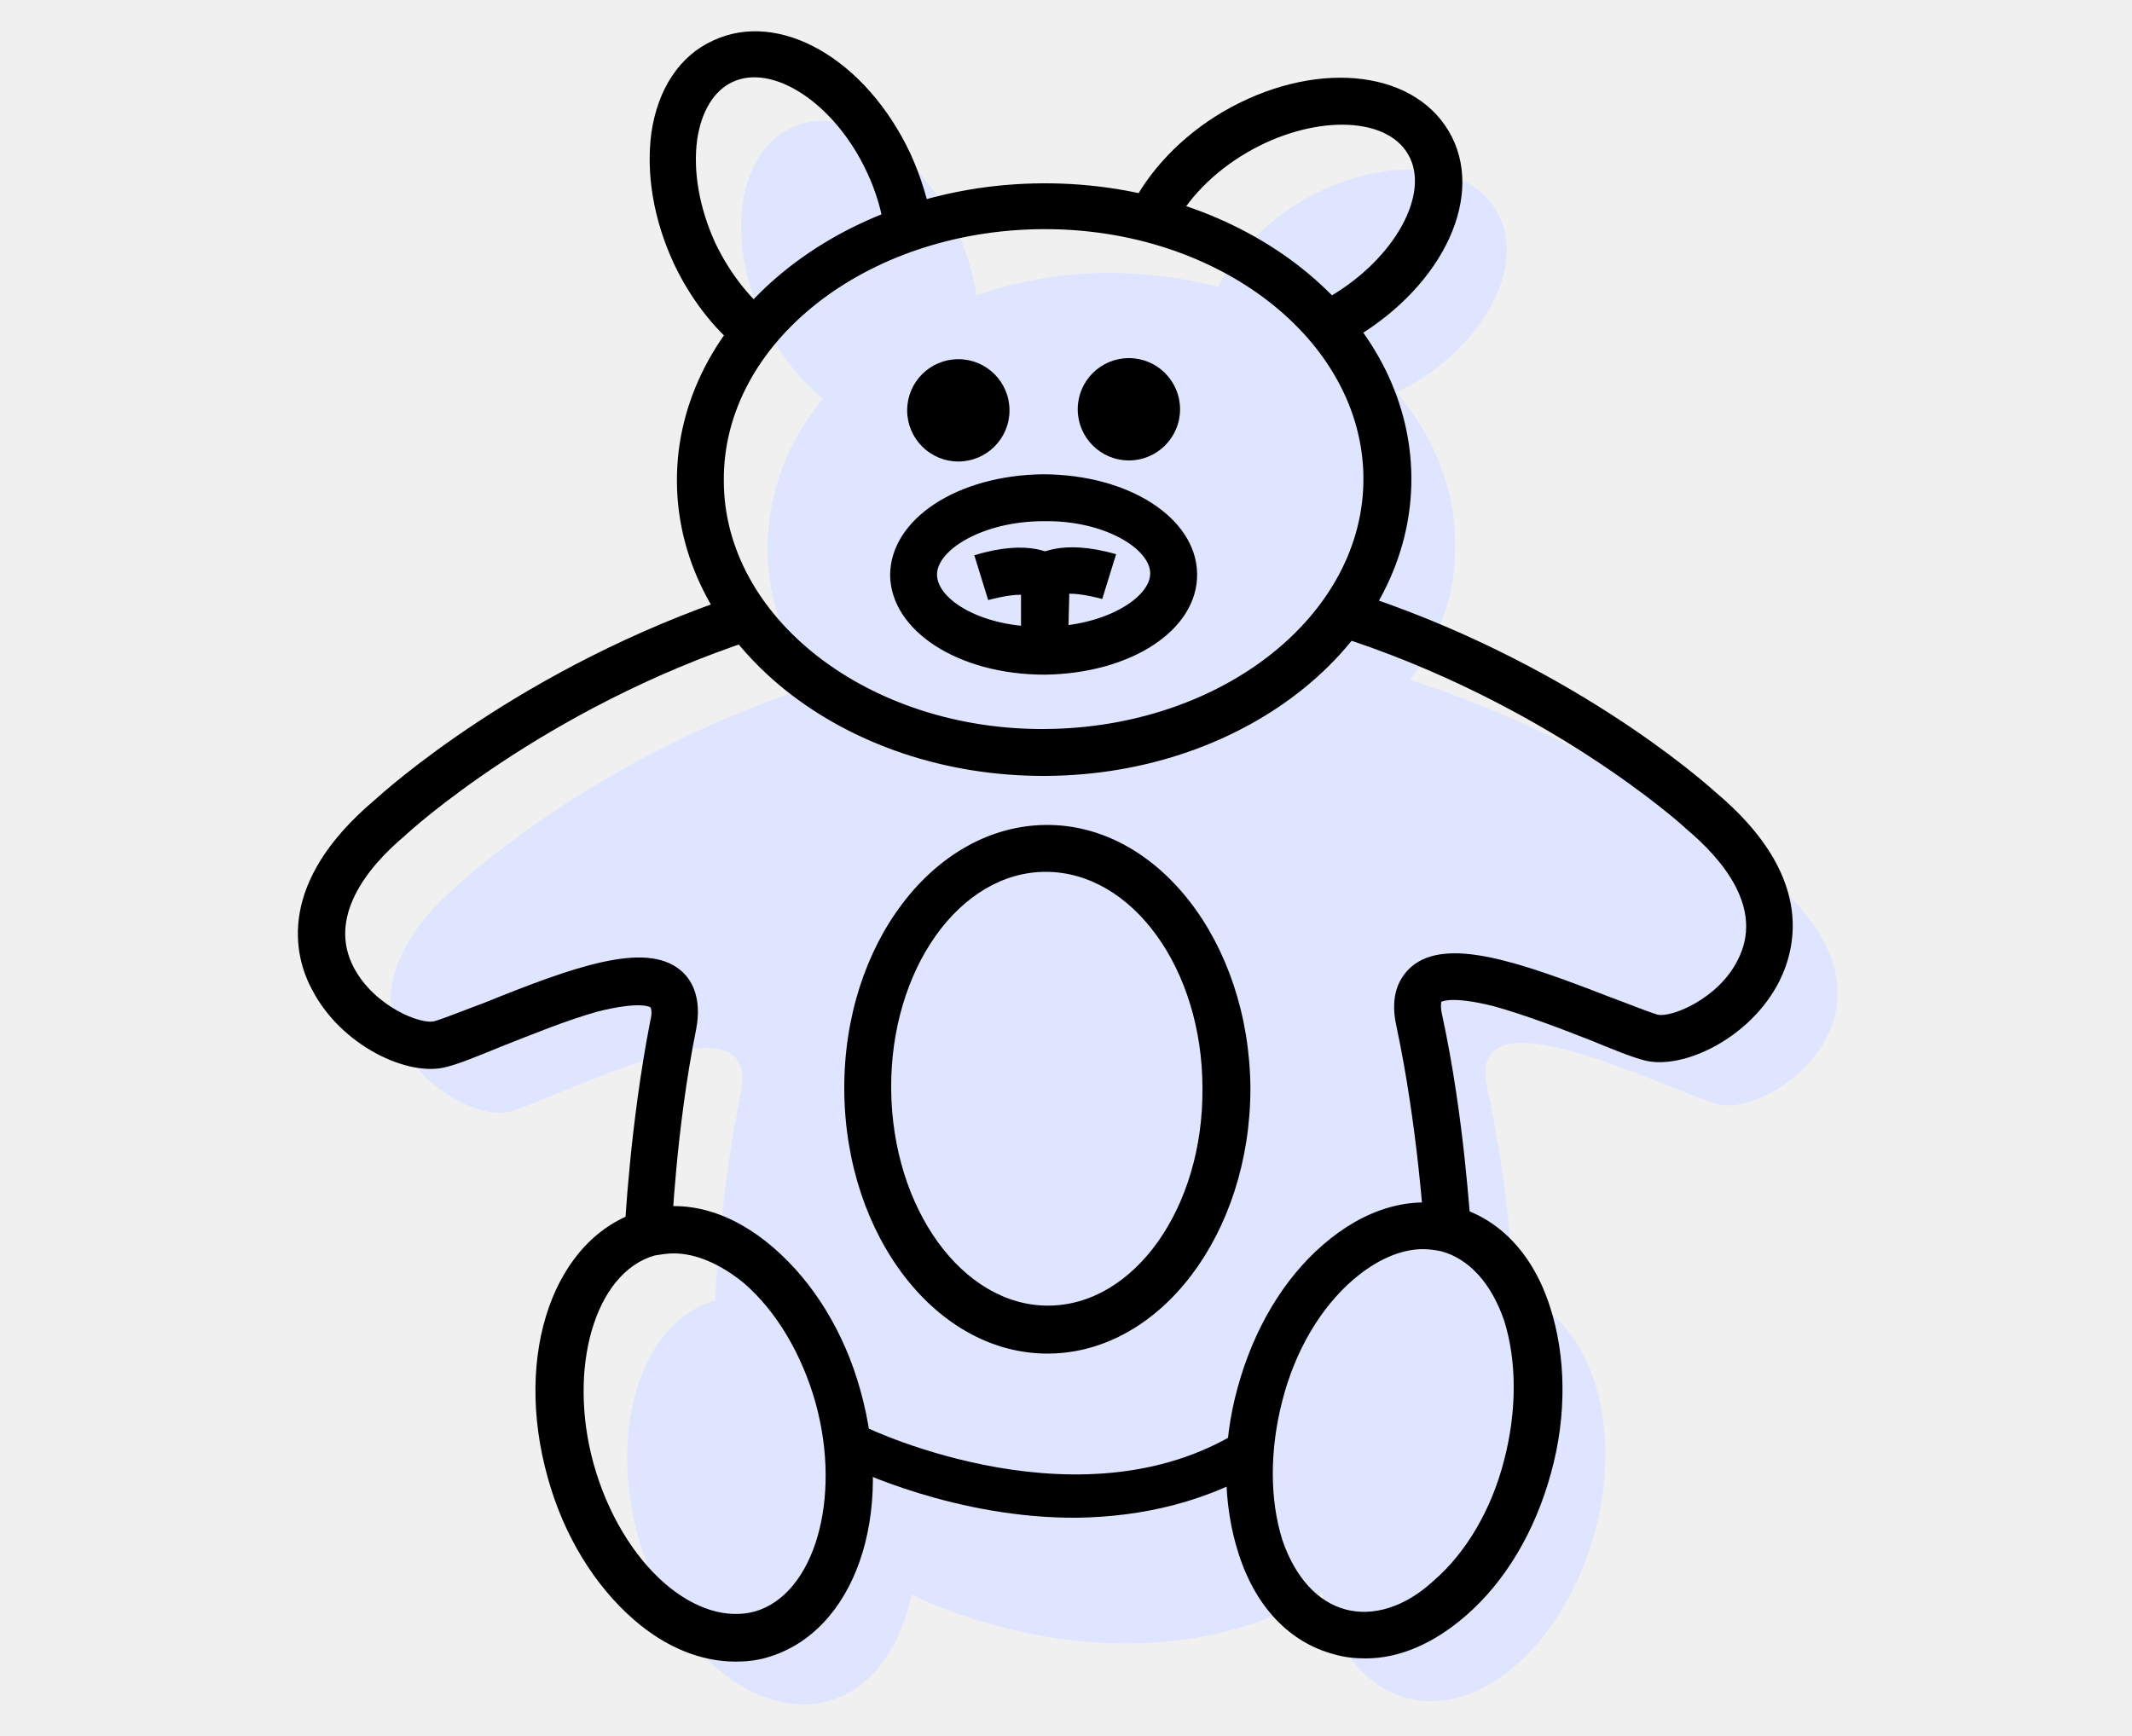
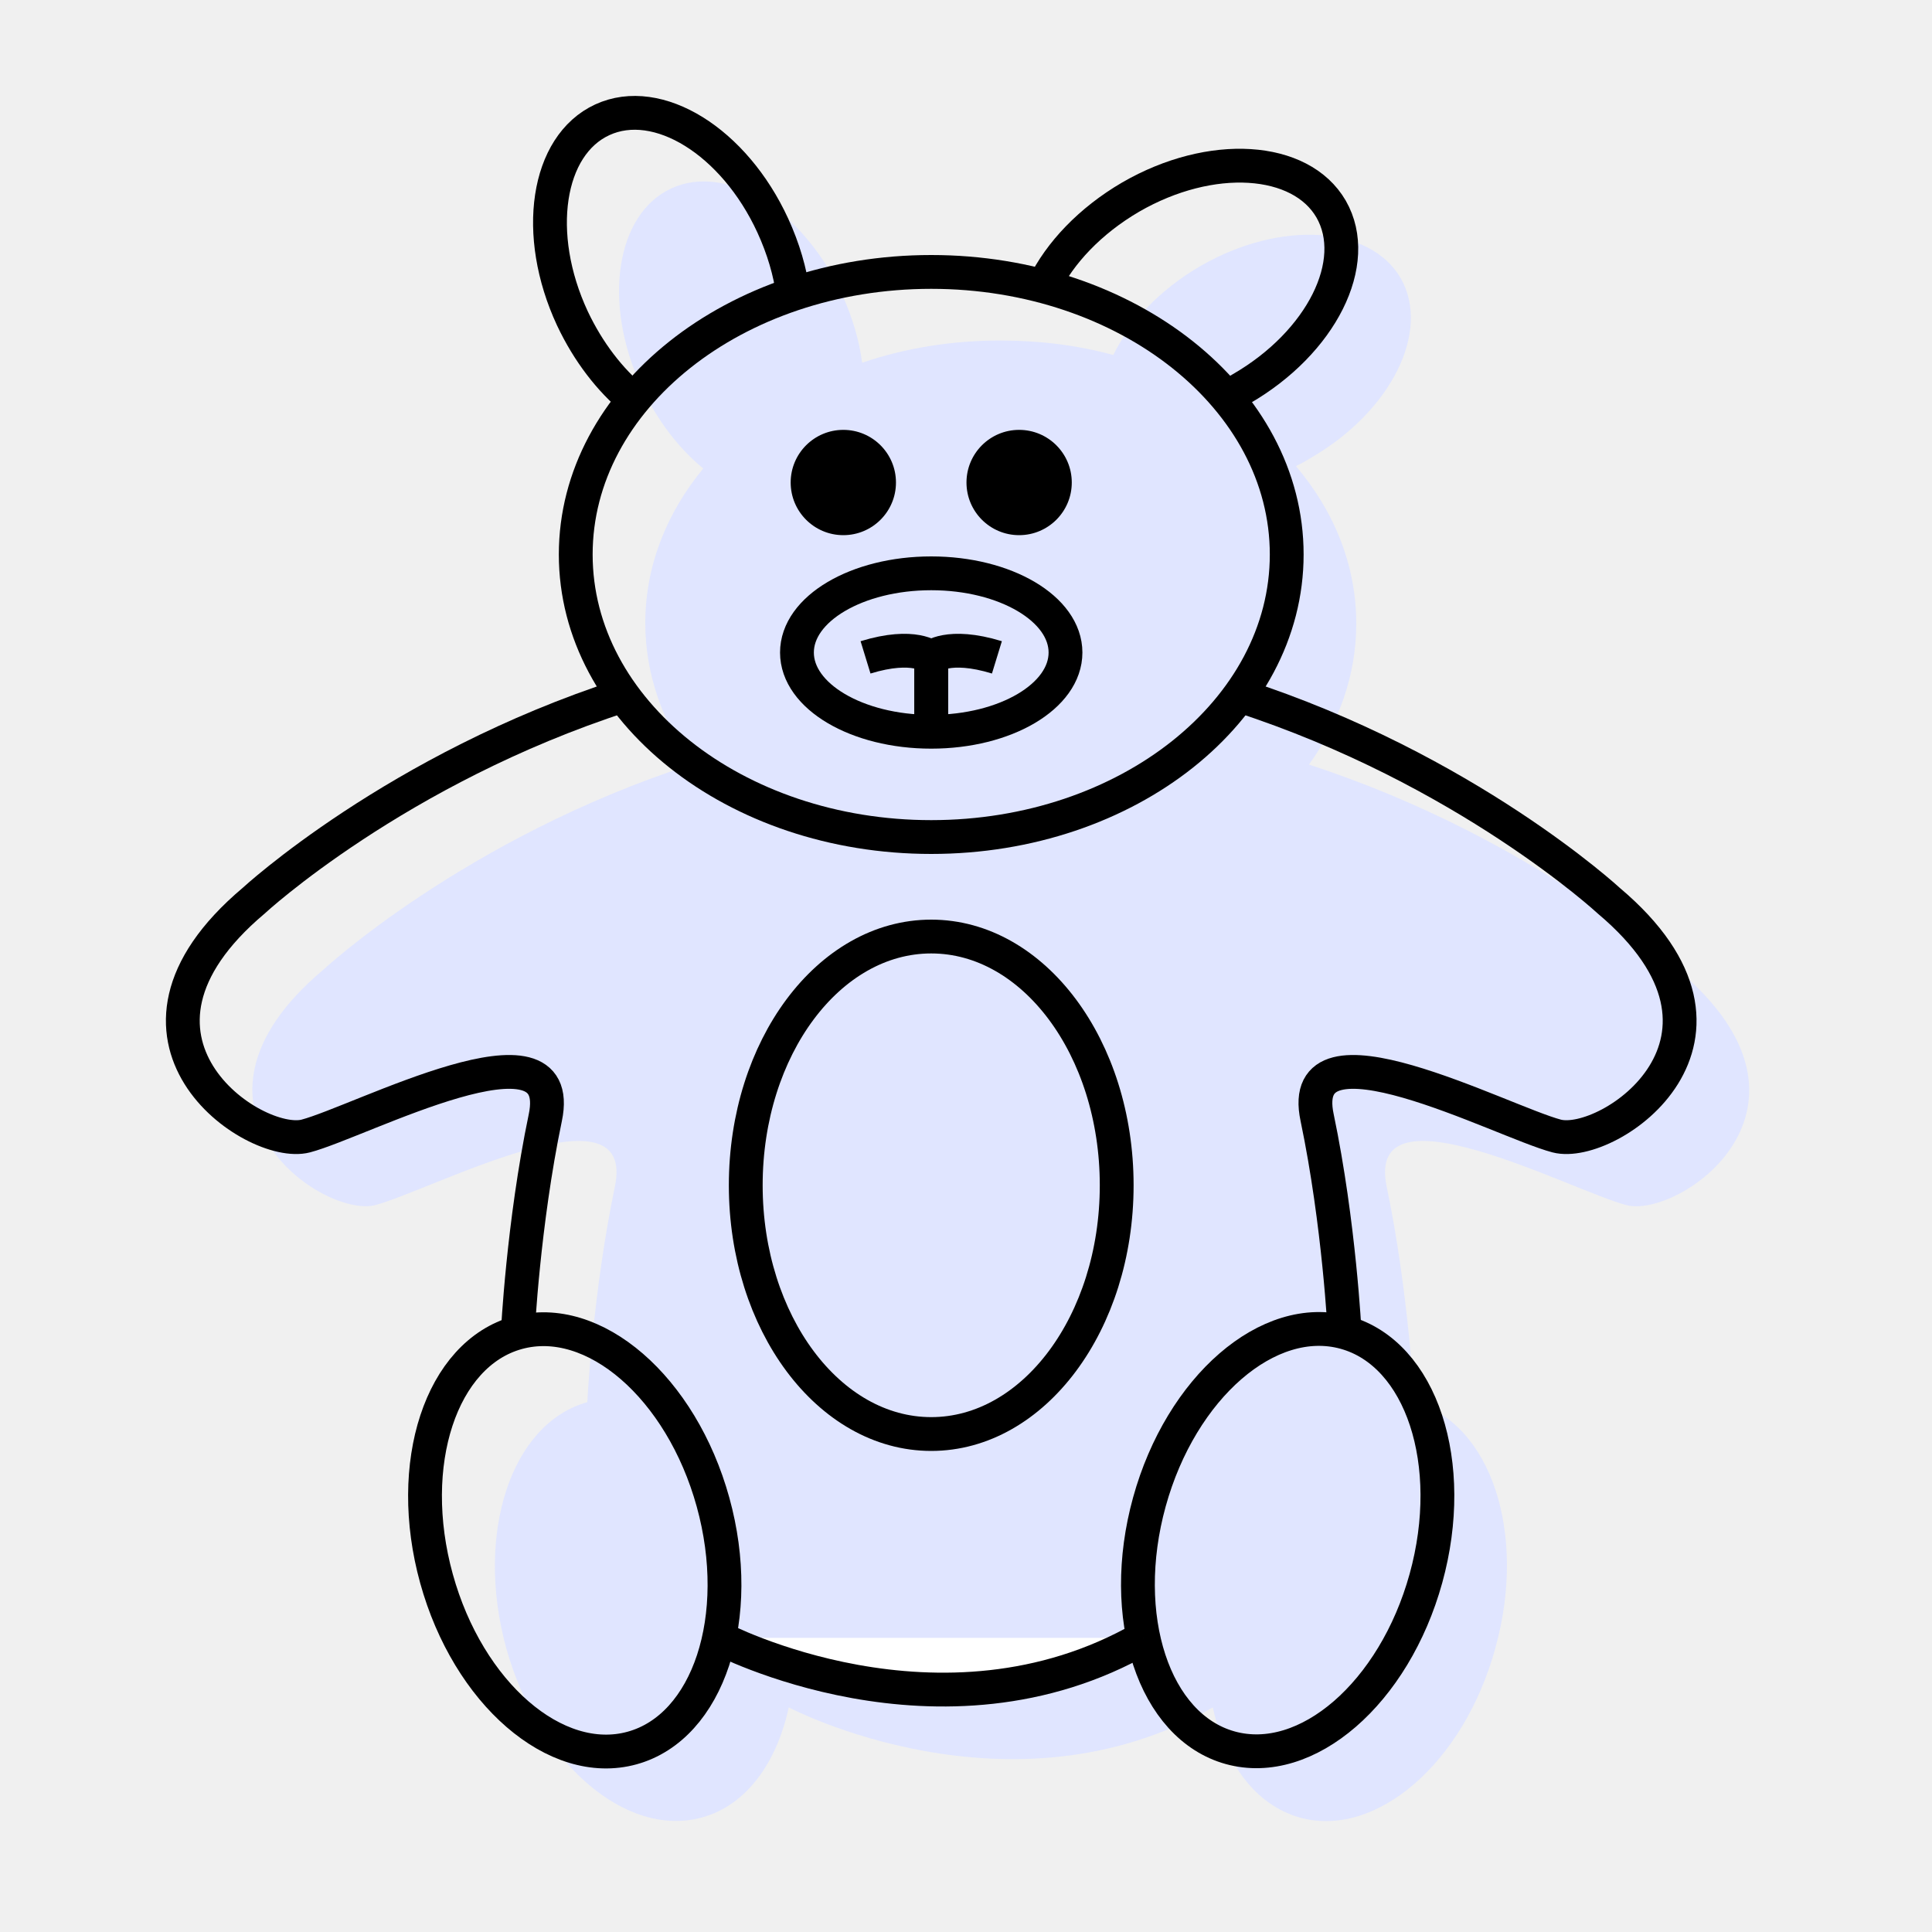
- <svg xmlns="http://www.w3.org/2000/svg" version="1.1" id="Calque_1" x="0px" y="0px" viewBox="0 0 200 162.8" style="enable-background:new 0 0 200 162.8;" xml:space="preserve">
+ <svg xmlns="http://www.w3.org/2000/svg" version="1.1" id="Calque_1" x="0px" y="0px" viewBox="0 0 400 400" style="enable-background:new 0 0 400 400;" xml:space="preserve">
  <style type="text/css">
	.st0{fill:#E0E5FF;}
+ 	.st1{fill:none;stroke:#000000;stroke-width:7;stroke-miterlimit:10;}
+ 	.st2{fill:#FFFFFF;stroke:#000000;stroke-width:7;stroke-miterlimit:10;}
</style>
  <g>
-     <path class="st0" d="M165.9,82.3c0,0-13-11.9-33.6-18.5c2.7-3.8,4.3-8.1,4.2-12.8c0-5.3-2.1-10.2-5.5-14.2c0.5-0.2,0.9-0.5,1.4-0.7   c7.2-4.2,10.8-11.5,8-16.3c-2.8-4.8-10.9-5.2-18.2-1c-3.7,2.2-6.4,5.1-7.9,8.1c-3.2-0.8-6.7-1.3-10.2-1.3c-4.5,0-8.7,0.8-12.5,2.1   c-0.3-2-0.9-4.1-1.9-6.2C86.1,13.9,79.2,9.6,74.2,12c-5,2.4-6.2,10.4-2.6,18c1.4,3.1,3.4,5.6,5.6,7.4c-3.3,4-5.2,8.9-5.2,14.1   c0,4.7,1.6,9,4.4,12.8C55.8,70.9,43,83,43,83c-14.7,12.6,0.1,22.6,4.8,21.3c5-1.4,23.7-11.5,21.7-1.8S67.1,122,67.1,122   c-6.9,2-10.1,12-7.2,22.3c2.9,10.4,10.9,17.2,17.8,15.3c4-1.1,6.8-5,7.8-10c0,0,20.1,10.5,38.5-0.2c1.1,5,3.9,8.8,7.9,9.9   c6.9,1.9,14.8-5,17.7-15.5c2.8-10.4-0.5-20.4-7.5-22.3c0,0-0.5-9.9-2.6-19.5s16.8,0.3,21.7,1.6C166,104.9,180.8,94.7,165.9,82.3z" />
-     <path d="M69.4,32.8c-2.5-2-4.7-4.9-6.2-8.1c-1.9-4.1-2.6-8.4-2.1-12.2c0.6-4.2,2.7-7.3,5.8-8.7c6.2-2.9,14.3,1.7,18.5,10.6   c1,2.2,1.7,4.5,2.1,6.8L83,21.7c-0.3-1.9-0.8-3.7-1.7-5.6c-3-6.4-8.8-10.2-12.6-8.4c-1.7,0.8-2.9,2.7-3.3,5.4   c-0.4,3,0.2,6.4,1.7,9.7c1.3,2.7,3,4.9,5,6.6L69.4,32.8z" />
-     <path d="M125.6,32.5l-2-4c0.5-0.2,0.9-0.5,1.2-0.7c6.1-3.6,9.4-9.7,7.3-13.3c-2.1-3.7-9.1-3.7-15.1-0.2c-3.1,1.8-5.7,4.4-7,7.2   l-4-1.9c1.7-3.5,4.8-6.8,8.7-9.1c8.4-4.9,17.7-4.1,21.2,1.8c3.5,5.9-0.4,14.4-8.8,19.4C126.7,32,126.2,32.2,125.6,32.5z" />
-     <path d="M63,115.9l-4.4-0.2c0-0.4,0.5-10.2,2.4-19.9c0.2-0.8,0.1-1.2,0-1.3c0,0,0,0,0,0c0,0-0.9-0.6-4.9,0.4   c-2.9,0.8-6.3,2.2-9.1,3.3c-2.2,0.9-3.9,1.6-5.1,1.9c-3.6,1-9.9-2-12.6-7.2c-1.8-3.3-3.3-10.1,5.8-17.8c1-0.9,13.8-12.5,34.2-19.3   l1.4,4.2c-19.8,6.5-32.5,18.2-32.6,18.3L38,78.4c-3.6,3-7.3,7.7-4.8,12.4c1.9,3.6,6.3,5.4,7.6,5c1-0.3,2.7-1,4.6-1.7   c8.4-3.4,15.1-5.8,18.4-3.1c1,0.8,2.1,2.5,1.5,5.6C63.4,106,63,115.8,63,115.9z" />
-     <path d="M133.6,115.5c0-0.1-0.6-9.8-2.6-19.2c-0.7-3.1,0.4-4.7,1.4-5.6c3.3-2.8,10-0.5,18.5,2.8c1.9,0.7,3.6,1.4,4.6,1.7   c1.3,0.3,5.7-1.5,7.5-5.1c2.5-4.8-1.3-9.4-4.9-12.4l-0.1-0.1c-0.1-0.1-12.9-11.7-32.8-18l1.3-4.2c20.5,6.5,33.4,18,34.4,18.9   c9.2,7.7,7.7,14.4,6,17.8c-2.7,5.3-9,8.3-12.6,7.4c-1.2-0.3-2.9-1-5.1-1.9c-2.8-1.1-6.2-2.4-9.1-3.2c-4-1-4.9-0.4-4.9-0.4   c0,0.1-0.1,0.5,0.1,1.3c2.1,9.7,2.6,19.5,2.7,19.9L133.6,115.5z" />
-     <path d="M69,155.9c-3.2,0-6.5-1.3-9.5-3.9c-3.7-3.2-6.6-7.9-8.1-13.3C48.1,127,52,116,60.2,113.6c4.1-1.2,8.5,0.1,12.4,3.5   c3.7,3.2,6.6,7.9,8.1,13.3l0,0c3.3,11.7-0.5,22.7-8.7,25.1C71,155.8,70,155.9,69,155.9z M63.2,117.6c-0.6,0-1.2,0.1-1.8,0.2   c-5.6,1.6-8.2,10.6-5.7,19.6c1.3,4.6,3.7,8.6,6.7,11.2c2.8,2.4,5.8,3.3,8.4,2.6c5.6-1.6,8.2-10.6,5.7-19.6l0,0   c-1.3-4.6-3.7-8.6-6.7-11.2C67.6,118.6,65.3,117.6,63.2,117.6z" />
-     <path d="M98.1,72.8c-19,0.1-34.5-12.3-34.6-27.6c-0.1-15.3,15.3-27.9,34.3-28c19-0.1,34.5,12.3,34.6,27.6   C132.5,60.1,117.1,72.7,98.1,72.8z M97.8,21.5c-16.6,0.1-30,10.7-29.9,23.6C67.9,58,81.5,68.5,98,68.4c16.6-0.1,30-10.7,29.9-23.6   S114.3,21.4,97.8,21.5z" />
-     <circle cx="89.9" cy="38.5" r="4.8" />
-     <circle cx="105.9" cy="38.4" r="4.8" />
-     <path d="M128.1,155.6c-1,0-2-0.1-3-0.4c-4.1-1.1-7.3-4.4-8.9-9.4c-1.5-4.6-1.6-10.2-0.1-15.6l0,0c1.5-5.5,4.3-10.2,8-13.4   c3.9-3.4,8.3-4.7,12.4-3.6c4.1,1.1,7.3,4.4,8.9,9.4c1.5,4.6,1.6,10.2,0.1,15.6c-1.5,5.5-4.3,10.2-8,13.4   C134.5,154.2,131.3,155.6,128.1,155.6z M133.5,117.2c-2.1,0-4.4,1-6.6,2.9c-3,2.6-5.4,6.6-6.6,11.3l0,0c-1.2,4.6-1.2,9.3,0,13.1   c1.2,3.5,3.3,5.8,5.9,6.5c2.6,0.7,5.6-0.2,8.3-2.7c3-2.6,5.4-6.6,6.6-11.3c1.2-4.6,1.2-9.3,0-13.1c-1.2-3.5-3.3-5.8-5.9-6.5   C134.7,117.3,134.1,117.2,133.5,117.2z" />
-     <path d="M98.4,127c-10.5,0.1-19.1-11-19.2-24.7c-0.1-13.7,8.4-24.8,18.9-24.9s19.1,11,19.2,24.7C117.3,115.7,108.9,126.9,98.4,127z    M98.1,81.8c-8.1,0-14.6,9.2-14.5,20.4c0.1,11.2,6.7,20.3,14.7,20.3c8.1,0,14.6-9.2,14.5-20.4C112.8,90.9,106.2,81.8,98.1,81.8z" />
-     <path d="M98,63.3c-8.1,0-14.4-4.1-14.5-9.3c0-5.3,6.3-9.4,14.3-9.5c8.1,0,14.4,4.1,14.5,9.3C112.4,59.1,106.1,63.2,98,63.3z    M97.9,48.9c-5.7,0-10,2.7-10,5c0,2.4,4.3,5,10,4.9c5.7,0,10-2.7,10-5C107.9,51.5,103.6,48.8,97.9,48.9z" />
-     <path d="M100.2,60.5l-4.4,0l0-7.3l0.8-0.7c0.6-0.5,2.9-2,8.1-0.5l-1.3,4.2c-1.5-0.4-2.5-0.5-3.1-0.5L100.2,60.5z" />
-     <path d="M100.2,60.5l-4.4,0l0-4.7c-0.6,0-1.6,0.1-3.1,0.5l-1.3-4.2c5.2-1.6,7.5-0.1,8.1,0.4l0.8,0.7L100.2,60.5z" />
-     <path d="M101.1,142.4c-11.4,0.1-21.1-4.6-21.7-4.9l1.8-3.6c0.2,0.1,20.8,10,35.8-0.1l2.3,3.4C113.4,141,107,142.3,101.1,142.4z" />
+     <path class="st0" d="M347.5,200.9c0,0-29.5-27.3-76.5-42.6c6.2-8.6,9.8-18.5,9.8-29.2c0-12.1-4.6-23.3-12.5-32.6   c1.1-0.5,2.1-1.1,3.1-1.7c16.6-9.6,24.9-26.2,18.6-37.2c-6.3-10.9-24.9-12.1-41.5-2.5c-8.4,4.9-14.7,11.6-18,18.4   c-7.3-2-15.2-3-23.4-3c-10.2,0-19.8,1.6-28.6,4.6c-0.6-4.6-2-9.4-4.2-14.2c-8-17.4-23.8-27.2-35.3-21.9s-14.3,23.7-6.2,41.1   c3.3,7,7.8,12.8,12.8,16.9c-7.6,9.2-12,20.2-12,32c0,10.6,3.6,20.6,9.8,29.2c-47,15.2-76.5,42.6-76.5,42.6   c-33.8,28.5,0,51.5,10.8,48.7c11.4-3,54.2-25.8,49.6-3.8c-4.6,22-5.7,44.6-5.7,44.6c-15.8,4.4-23.3,27.2-16.8,50.9   c6.6,23.7,24.7,39.4,40.5,35.1c9.2-2.5,15.5-11.3,18-22.8c0,0,45.8,24.1,87.8,0c2.5,11.5,8.8,20.2,18,22.8   c15.8,4.4,34-11.3,40.5-35.1c6.6-23.7-0.9-46.5-16.8-50.9c0,0-1.1-22.6-5.7-44.6c-4.6-22,38.2,0.8,49.6,3.8   C347.5,252.4,381.3,229.4,347.5,200.9z" />
+     <path class="st1" d="M164.2,60.9c-0.6-4.6-2-9.4-4.2-14.2c-8-17.4-23.8-27.2-35.3-21.9s-14.3,23.7-6.2,41.1   c3.3,7,7.8,12.8,12.8,16.9" />
+     <path class="st1" d="M253.9,82.2c1.1-0.5,2.1-1.1,3.1-1.7c16.6-9.6,24.9-26.2,18.6-37.2c-6.3-10.9-24.9-12.1-41.5-2.5   c-8.4,4.9-14.7,11.6-18,18.4" />
+     <path class="st1" d="M129,144c-47,15.2-76.5,42.5-76.5,42.5c-33.8,28.5,0,51.5,10.8,48.7c11.4-3,54.2-25.8,49.6-3.8   c-4.6,22-5.7,44.6-5.7,44.6" />
+     <path class="st1" d="M256.6,144c47,15.2,76.5,42.5,76.5,42.5c33.8,28.5,0,51.5-10.8,48.7c-11.4-3-54.3-25.8-49.6-3.8   c4.6,22,5.7,44.6,5.7,44.6" />
+     <ellipse transform="matrix(0.9639 -0.2664 0.2664 0.9639 -80.6621 43.2305)" class="st1" cx="119" cy="318.9" rx="29.7" ry="44.6" />
+     <ellipse class="st1" cx="192.8" cy="114.8" rx="73.6" ry="58.5" />
+     <circle cx="174.6" cy="99.9" r="10.9" />
+     <circle cx="211" cy="99.9" r="10.9" />
+     <ellipse transform="matrix(0.2664 -0.9639 0.9639 0.2664 -111.8116 490.8863)" class="st1" cx="266.6" cy="318.9" rx="44.6" ry="29.7" />
+     <path class="st2" d="M148.9,339.1c0,0,45.8,24.1,87.8,0" />
+     <ellipse class="st1" cx="192.8" cy="245.4" rx="38.4" ry="51.5" />
+     <ellipse class="st1" cx="192.8" cy="135.1" rx="27.8" ry="16.4" />
+     <path class="st1" d="M192.8,150.4v-14.3c0,0,3.5-3.1,13.6,0" />
+     <path class="st1" d="M192.8,150.4v-14.3c0,0-3.5-3.1-13.6,0" />
  </g>
</svg>
